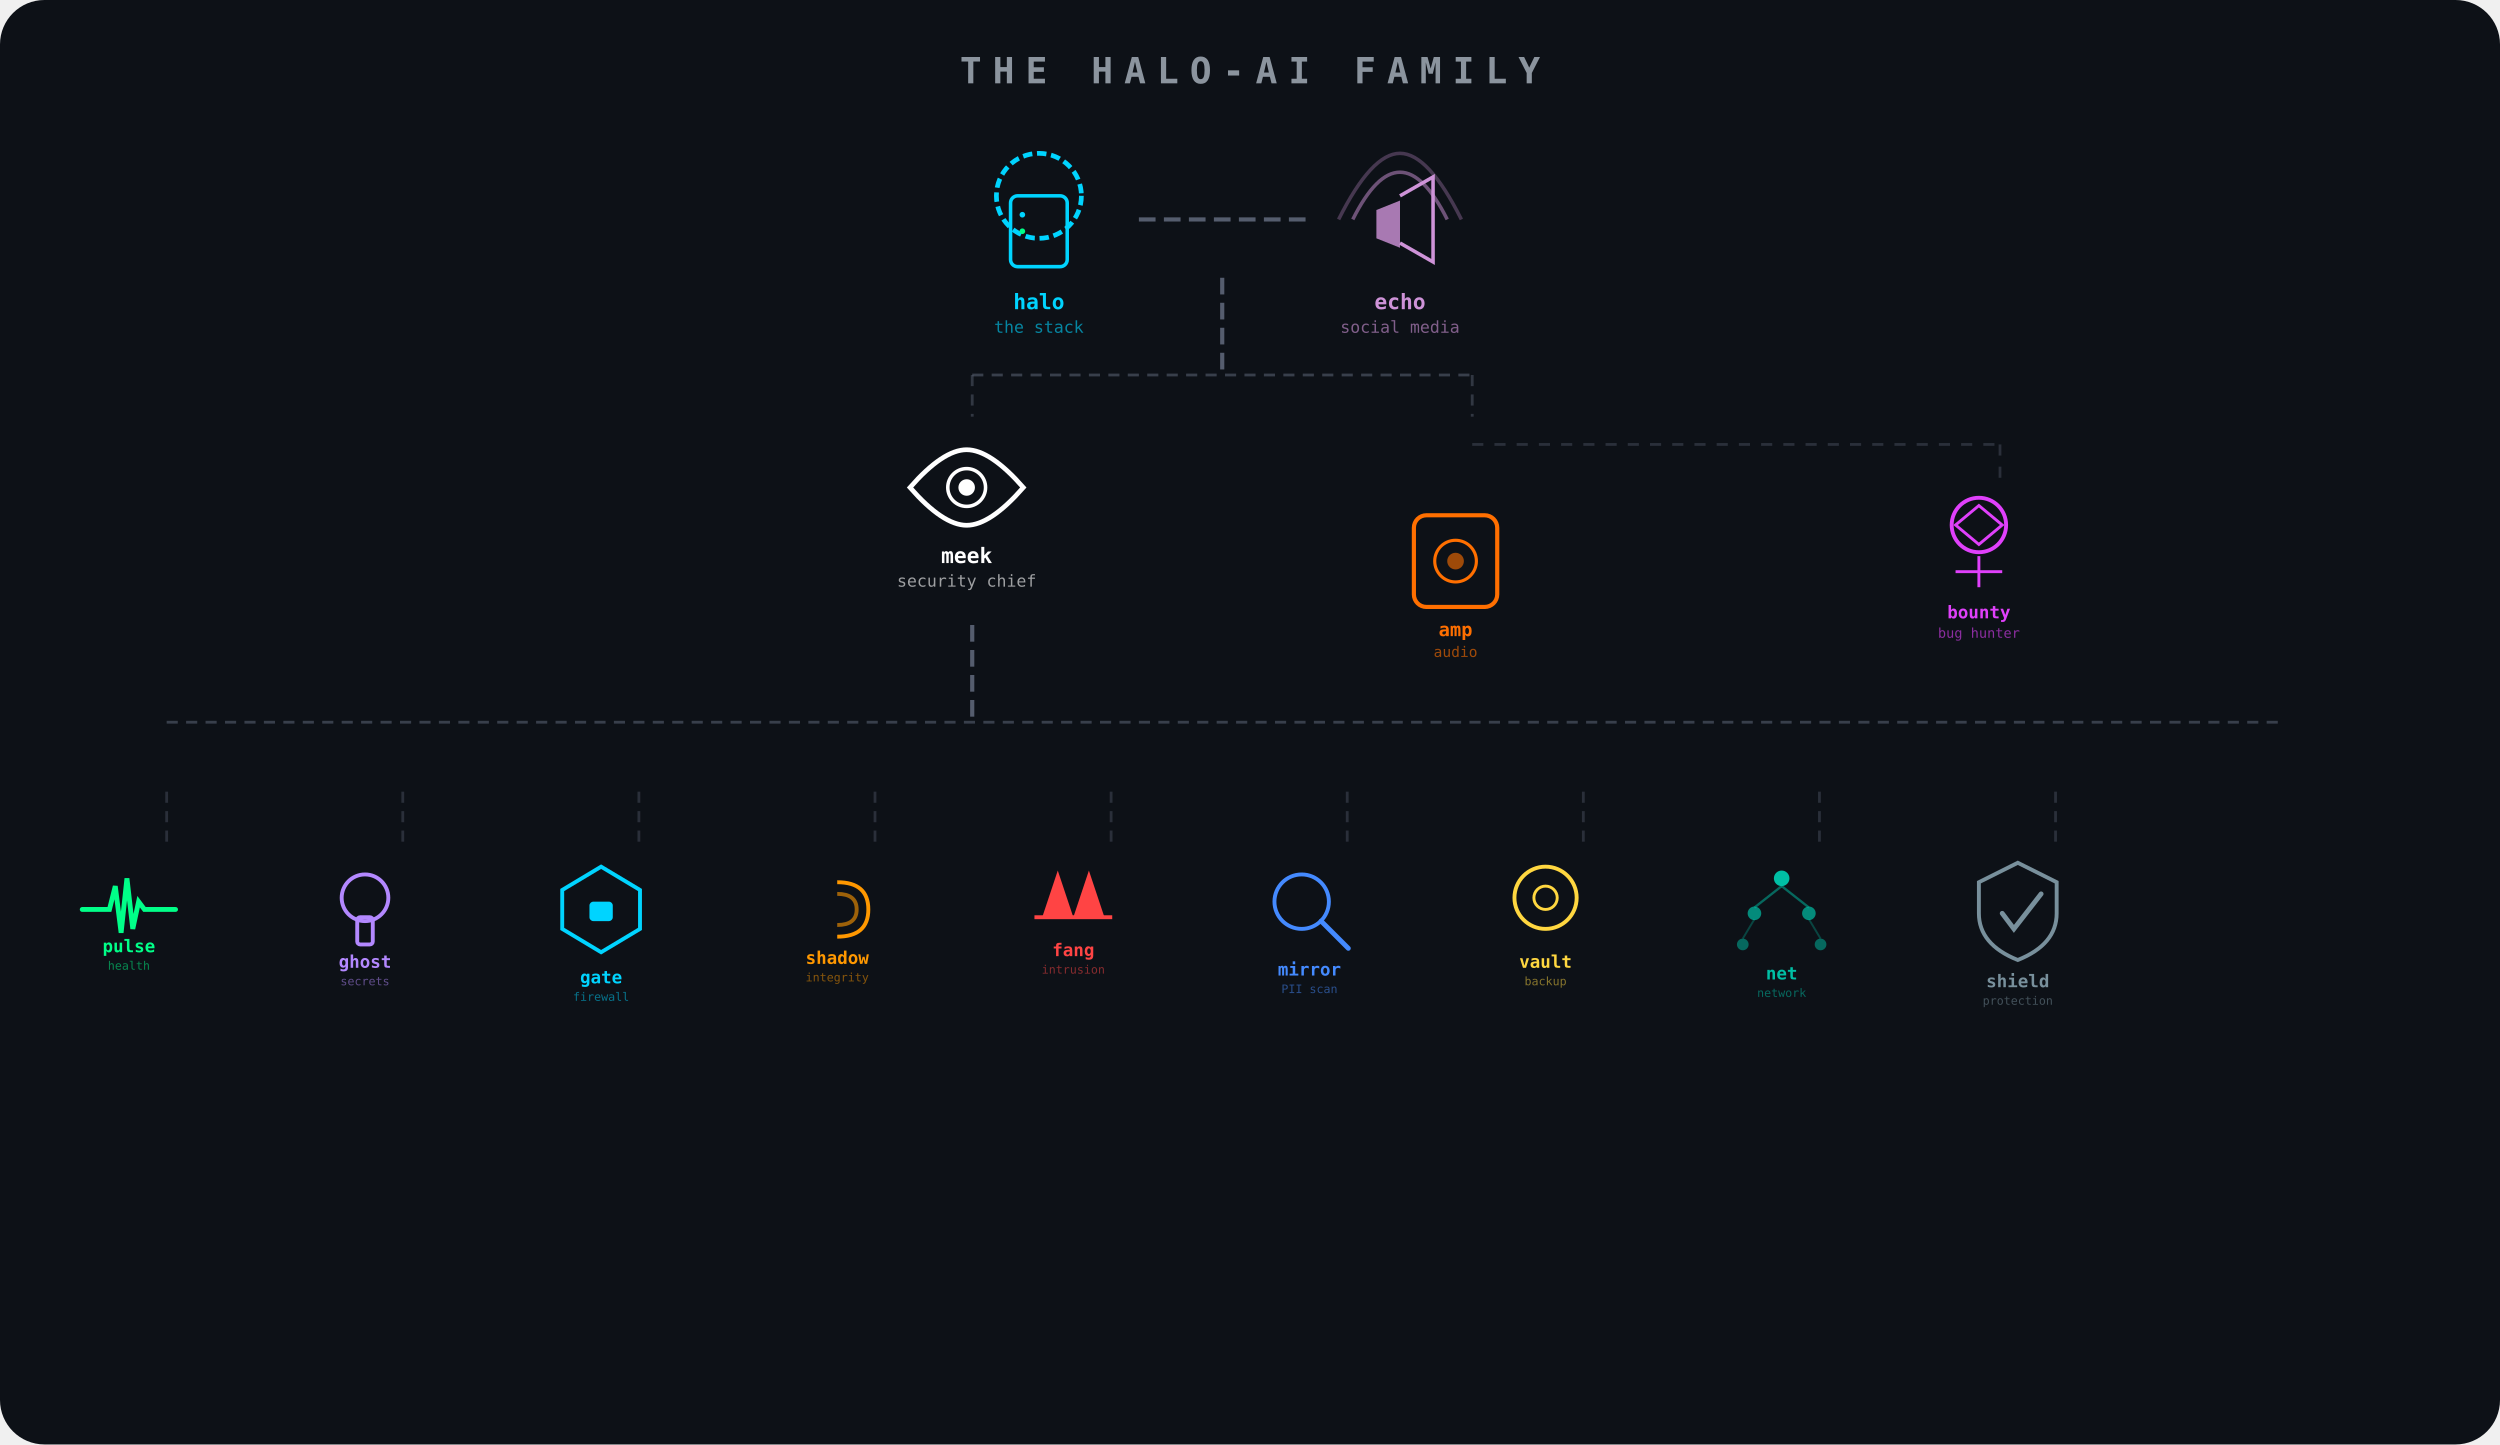
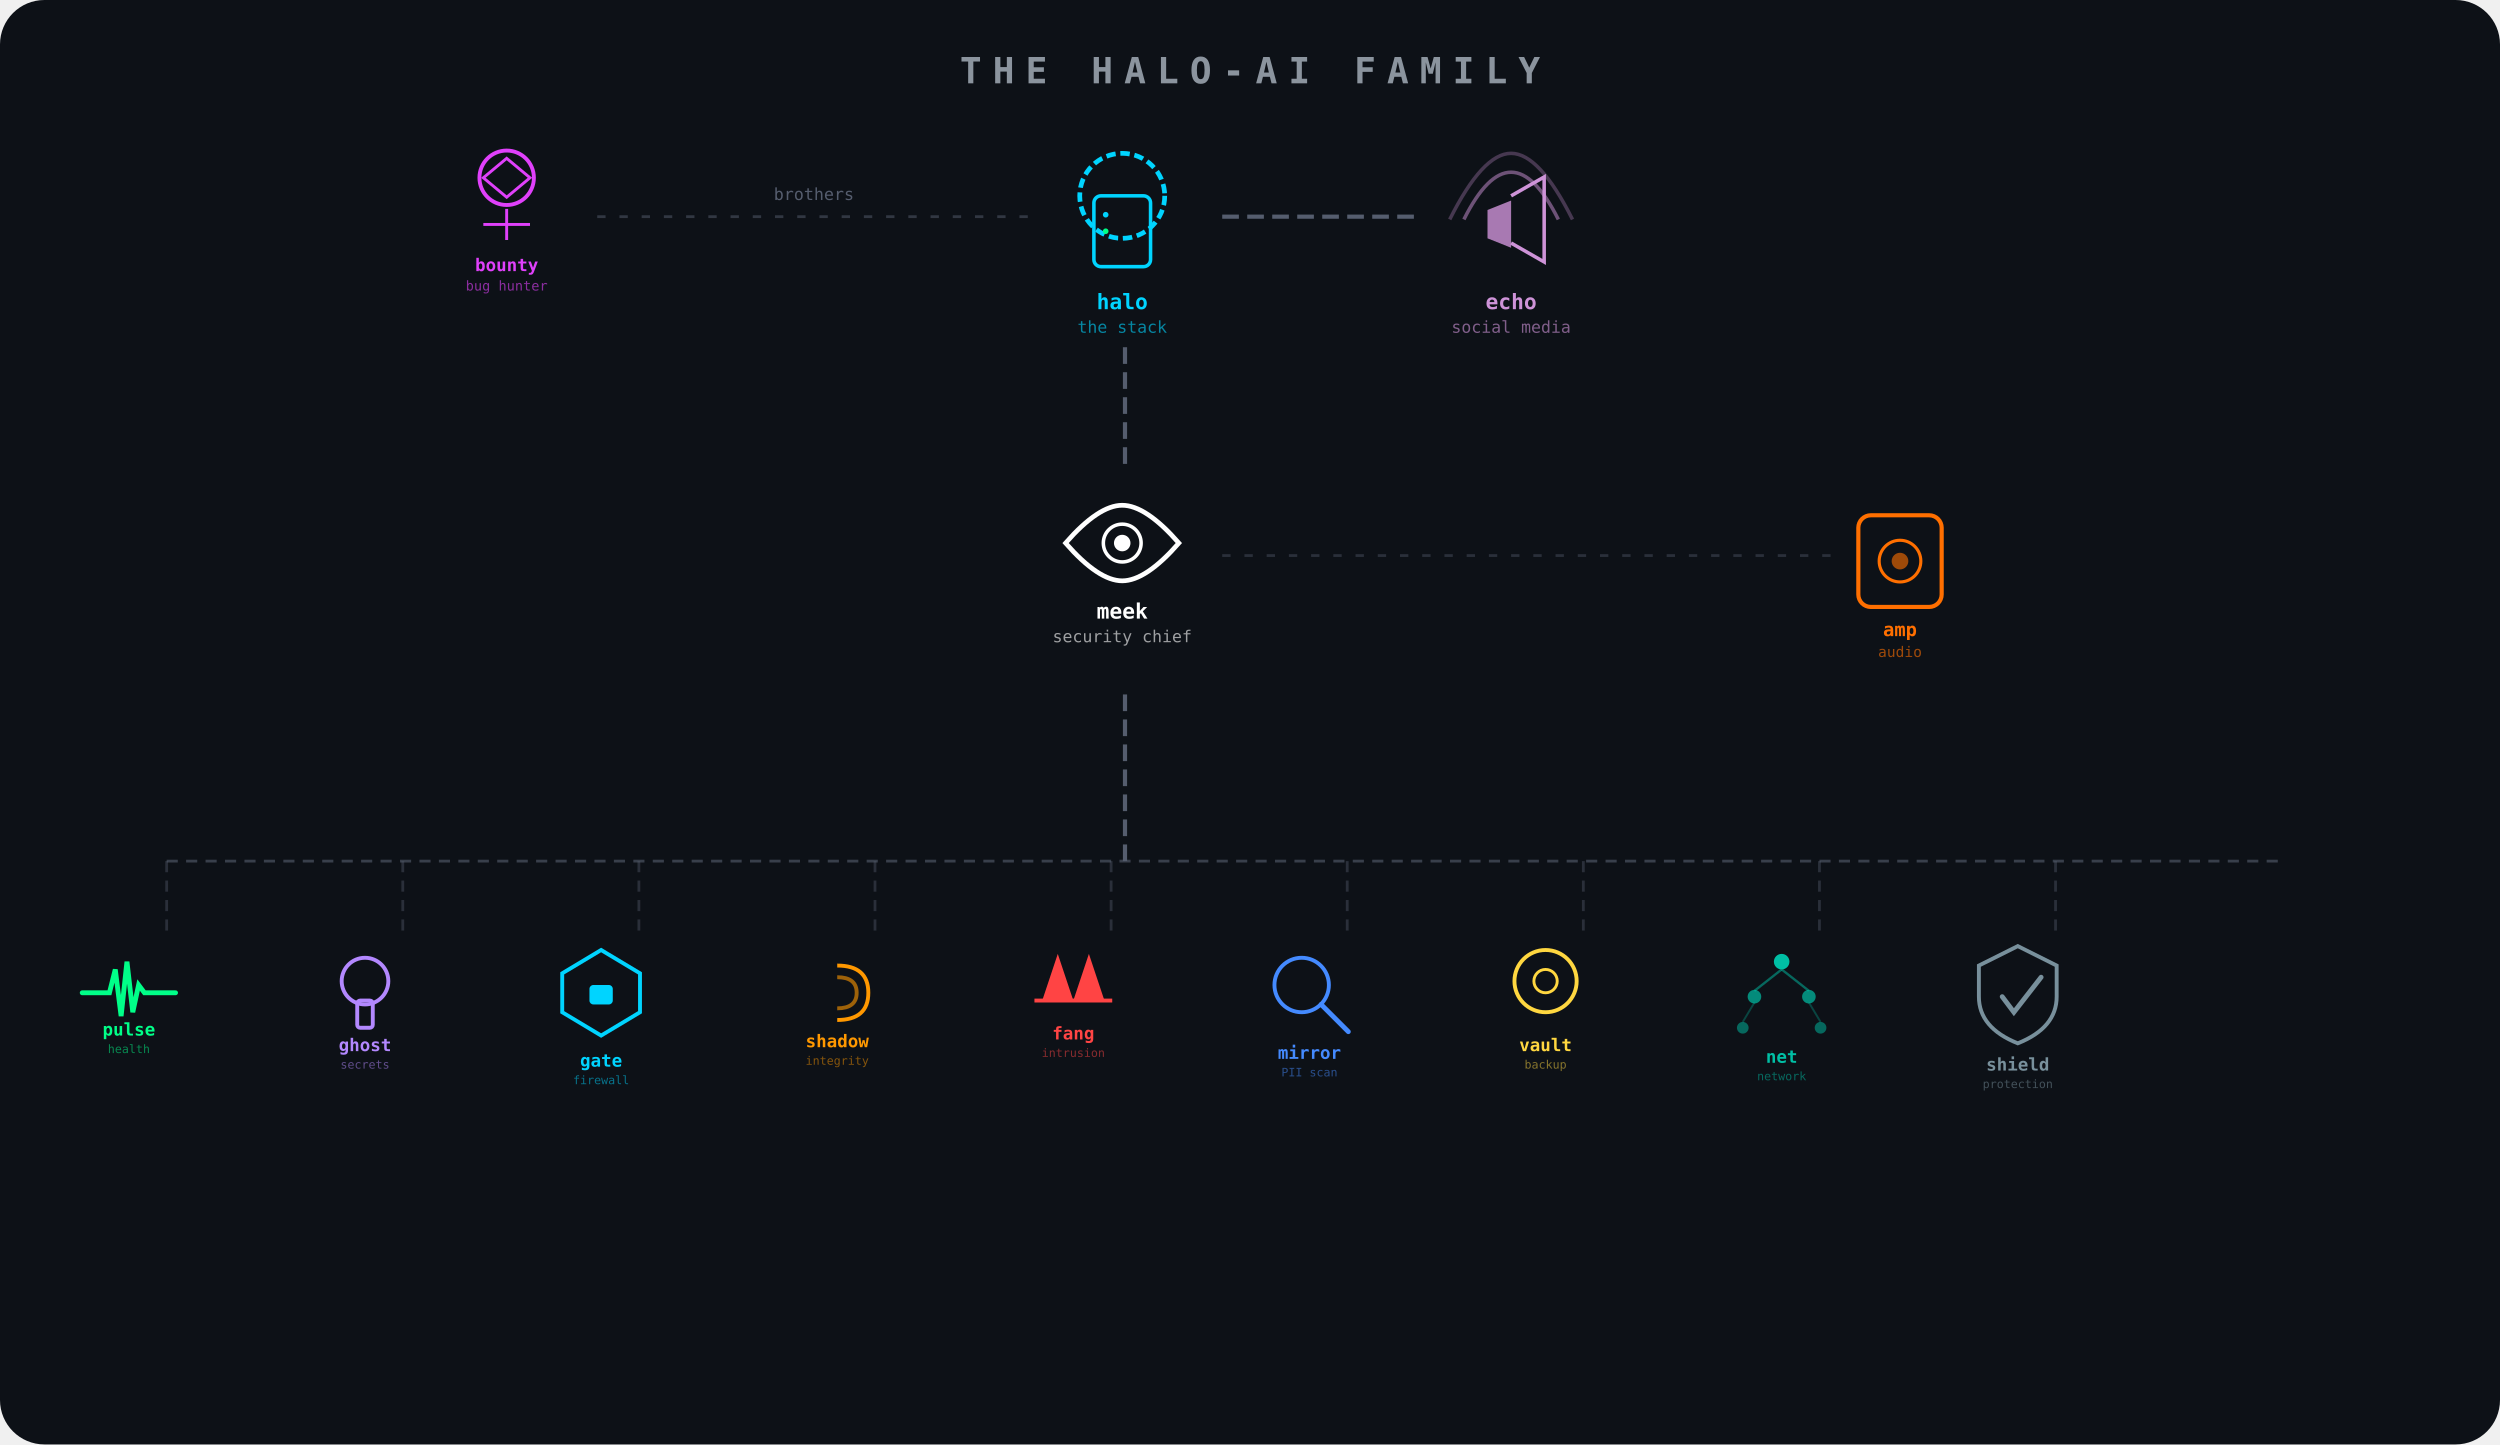
<svg xmlns="http://www.w3.org/2000/svg" viewBox="0 0 900 520" width="900" height="520">
  <rect width="900" height="520" rx="16" fill="#0d1117" />
  <text x="450" y="30" text-anchor="middle" font-family="monospace" font-size="13" fill="#8b949e" letter-spacing="4" font-weight="bold">THE HALO-AI FAMILY</text>
-   <g transform="translate(340,45) scale(0.85)">
+   <g transform="translate(160,50) scale(0.7)">
+     <circle cx="32" cy="20" r="14" fill="none" stroke="#e040fb" stroke-width="2" />
+     <path d="M20,20 L32,10 L44,20 L32,30 Z" fill="none" stroke="#e040fb" stroke-width="1.5" />
+     <line x1="32" y1="36" x2="32" y2="52" stroke="#e040fb" stroke-width="1.5" />
+     <line x1="20" y1="44" x2="44" y2="44" stroke="#e040fb" stroke-width="1.5" />
+     <text x="32" y="68" text-anchor="middle" font-family="monospace" font-size="9" fill="#e040fb" font-weight="bold">bounty</text>
+     <text x="32" y="78" text-anchor="middle" font-family="monospace" font-size="7" fill="#e040fb" opacity="0.6">bug hunter</text>
+   </g>
+   <line x1="215" y1="78" x2="370" y2="78" stroke="#555d6e" stroke-width="1" stroke-dasharray="3 5" opacity="0.5" />
+   <text x="293" y="72" text-anchor="middle" font-family="monospace" font-size="6" fill="#555d6e">brothers</text>
+   <g transform="translate(370,45) scale(0.85)">
    <circle cx="40" cy="30" r="18" fill="none" stroke="#00d4ff" stroke-width="2" stroke-dasharray="4 2" />
    <rect x="28" y="30" width="24" height="30" rx="3" fill="none" stroke="#00d4ff" stroke-width="1.5" />
    <circle cx="33" cy="38" r="1.2" fill="#00d4ff" />
    <circle cx="33" cy="45" r="1.2" fill="#00ff88" />
    <text x="40" y="78" text-anchor="middle" font-family="monospace" font-size="9" fill="#00d4ff" font-weight="bold">halo</text>
    <text x="40" y="88" text-anchor="middle" font-family="monospace" font-size="7" fill="#00d4ff" opacity="0.6">the stack</text>
  </g>
-   <line x1="410" y1="79" x2="470" y2="79" stroke="#555d6e" stroke-width="1.5" stroke-dasharray="6 3" />
-   <g transform="translate(470,45) scale(0.85)">
+   <line x1="440" y1="78" x2="510" y2="78" stroke="#555d6e" stroke-width="1.5" stroke-dasharray="6 3" />
+   <g transform="translate(510,45) scale(0.85)">
    <path d="M20,40 Q30,20 40,20 Q50,20 60,40" fill="none" stroke="#ce93d8" stroke-width="1.5" opacity="0.5" />
    <path d="M14,40 Q28,12 40,12 Q52,12 66,40" fill="none" stroke="#ce93d8" stroke-width="1.5" opacity="0.3" />
    <polygon points="30,36 30,48 40,52 40,32" fill="#ce93d8" opacity="0.8" />
    <path d="M40,30 L54,22 L54,58 L40,50" fill="none" stroke="#ce93d8" stroke-width="1.5" />
    <text x="40" y="78" text-anchor="middle" font-family="monospace" font-size="9" fill="#ce93d8" font-weight="bold">echo</text>
    <text x="40" y="88" text-anchor="middle" font-family="monospace" font-size="7" fill="#ce93d8" opacity="0.6">social media</text>
  </g>
-   <line x1="440" y1="100" x2="440" y2="135" stroke="#555d6e" stroke-width="1.5" stroke-dasharray="6 3" />
-   <line x1="350" y1="135" x2="530" y2="135" stroke="#555d6e" stroke-width="1" stroke-dasharray="4 3" opacity="0.6" />
-   <line x1="350" y1="135" x2="350" y2="150" stroke="#555d6e" stroke-width="1" stroke-dasharray="4 3" opacity="0.5" />
-   <line x1="530" y1="135" x2="530" y2="150" stroke="#555d6e" stroke-width="1" stroke-dasharray="4 3" opacity="0.5" />
-   <g transform="translate(314,150) scale(0.85)">
+   <line x1="405" y1="125" x2="405" y2="170" stroke="#555d6e" stroke-width="1.5" stroke-dasharray="6 3" />
+   <g transform="translate(370,170) scale(0.85)">
    <path d="M16,30 Q30,14 40,14 Q50,14 64,30 Q50,46 40,46 Q30,46 16,30 Z" fill="none" stroke="#ffffff" stroke-width="2" />
    <circle cx="40" cy="30" r="8" fill="none" stroke="#ffffff" stroke-width="1.5" />
    <circle cx="40" cy="30" r="3.5" fill="#ffffff" />
    <text x="40" y="62" text-anchor="middle" font-family="monospace" font-size="9" fill="#ffffff" font-weight="bold">meek</text>
    <text x="40" y="72" text-anchor="middle" font-family="monospace" font-size="7" fill="#ffffff" opacity="0.6">security chief</text>
  </g>
-   <g transform="translate(500,175) scale(0.75)">
+   <line x1="440" y1="200" x2="660" y2="200" stroke="#555d6e" stroke-width="1" stroke-dasharray="3 5" opacity="0.4" />
+   <g transform="translate(660,175) scale(0.75)">
    <rect x="12" y="14" width="40" height="44" rx="6" fill="none" stroke="#ff6f00" stroke-width="2" />
    <circle cx="32" cy="36" r="10" fill="none" stroke="#ff6f00" stroke-width="1.5" />
    <circle cx="32" cy="36" r="4" fill="#ff6f00" opacity="0.6" />
    <text x="32" y="72" text-anchor="middle" font-family="monospace" font-size="9" fill="#ff6f00" font-weight="bold">amp</text>
    <text x="32" y="82" text-anchor="middle" font-family="monospace" font-size="7" fill="#ff6f00" opacity="0.6">audio</text>
  </g>
-   <line x1="530" y1="160" x2="720" y2="160" stroke="#555d6e" stroke-width="1" stroke-dasharray="4 4" opacity="0.4" />
-   <line x1="720" y1="160" x2="720" y2="175" stroke="#555d6e" stroke-width="1" stroke-dasharray="4 4" opacity="0.4" />
-   <g transform="translate(690,175) scale(0.7)">
-     <circle cx="32" cy="20" r="14" fill="none" stroke="#e040fb" stroke-width="2" />
-     <path d="M20,20 L32,10 L44,20 L32,30 Z" fill="none" stroke="#e040fb" stroke-width="1.5" />
-     <line x1="32" y1="36" x2="32" y2="52" stroke="#e040fb" stroke-width="1.5" />
-     <line x1="20" y1="44" x2="44" y2="44" stroke="#e040fb" stroke-width="1.5" />
-     <text x="32" y="68" text-anchor="middle" font-family="monospace" font-size="9" fill="#e040fb" font-weight="bold">bounty</text>
-     <text x="32" y="78" text-anchor="middle" font-family="monospace" font-size="7" fill="#e040fb" opacity="0.6">bug hunter</text>
-   </g>
-   <line x1="350" y1="225" x2="350" y2="260" stroke="#555d6e" stroke-width="1.5" stroke-dasharray="6 3" />
-   <line x1="60" y1="260" x2="820" y2="260" stroke="#555d6e" stroke-width="1" stroke-dasharray="4 3" opacity="0.6" />
-   <line x1="60" y1="285" x2="60" y2="305" stroke="#555d6e" stroke-width="1" stroke-dasharray="4 3" opacity="0.4" />
-   <g transform="translate(24,305) scale(0.7)">
+   <line x1="405" y1="250" x2="405" y2="310" stroke="#555d6e" stroke-width="1.5" stroke-dasharray="6 3" />
+   <line x1="60" y1="310" x2="820" y2="310" stroke="#555d6e" stroke-width="1" stroke-dasharray="4 3" opacity="0.6" />
+   <line x1="60" y1="310" x2="60" y2="335" stroke="#555d6e" stroke-width="1" stroke-dasharray="4 3" opacity="0.4" />
+   <g transform="translate(24,335) scale(0.7)">
    <polyline points="8,32 18,32 22,32 25,20 28,44 31,16 34,42 37,28 40,32 56,32" fill="none" stroke="#00ff88" stroke-width="2.5" stroke-linecap="round" />
    <text x="32" y="54" text-anchor="middle" font-family="monospace" font-size="9" fill="#00ff88" font-weight="bold">pulse</text>
    <text x="32" y="63" text-anchor="middle" font-family="monospace" font-size="6" fill="#00ff88" opacity="0.5">health</text>
  </g>
-   <line x1="145" y1="285" x2="145" y2="305" stroke="#555d6e" stroke-width="1" stroke-dasharray="4 3" opacity="0.4" />
-   <g transform="translate(109,305) scale(0.7)">
+   <line x1="145" y1="310" x2="145" y2="335" stroke="#555d6e" stroke-width="1" stroke-dasharray="4 3" opacity="0.4" />
+   <g transform="translate(109,335) scale(0.7)">
    <circle cx="32" cy="26" r="12" fill="none" stroke="#b388ff" stroke-width="2" />
    <rect x="28" y="36" width="8" height="14" rx="1.5" fill="none" stroke="#b388ff" stroke-width="2" />
    <text x="32" y="62" text-anchor="middle" font-family="monospace" font-size="9" fill="#b388ff" font-weight="bold">ghost</text>
    <text x="32" y="71" text-anchor="middle" font-family="monospace" font-size="6" fill="#b388ff" opacity="0.5">secrets</text>
  </g>
-   <line x1="230" y1="285" x2="230" y2="305" stroke="#555d6e" stroke-width="1" stroke-dasharray="4 3" opacity="0.4" />
-   <g transform="translate(194,305) scale(0.7)">
+   <line x1="230" y1="310" x2="230" y2="335" stroke="#555d6e" stroke-width="1" stroke-dasharray="4 3" opacity="0.4" />
+   <g transform="translate(194,335) scale(0.7)">
    <polygon points="32,10 52,22 52,42 32,54 12,42 12,22" fill="none" stroke="#00d4ff" stroke-width="2" />
    <rect x="26" y="28" width="12" height="10" rx="2" fill="#00d4ff" />
    <text x="32" y="70" text-anchor="middle" font-family="monospace" font-size="9" fill="#00d4ff" font-weight="bold">gate</text>
    <text x="32" y="79" text-anchor="middle" font-family="monospace" font-size="6" fill="#00d4ff" opacity="0.5">firewall</text>
  </g>
-   <line x1="315" y1="285" x2="315" y2="305" stroke="#555d6e" stroke-width="1" stroke-dasharray="4 3" opacity="0.4" />
-   <g transform="translate(279,305) scale(0.7)">
+   <line x1="315" y1="310" x2="315" y2="335" stroke="#555d6e" stroke-width="1" stroke-dasharray="4 3" opacity="0.4" />
+   <g transform="translate(279,335) scale(0.7)">
    <path d="M32,18 Q48,18 48,32 Q48,46 32,46" fill="none" stroke="#ff9800" stroke-width="2" />
    <path d="M32,24 Q42,24 42,32 Q42,40 32,40" fill="none" stroke="#ff9800" stroke-width="2" opacity="0.6" />
    <text x="32" y="60" text-anchor="middle" font-family="monospace" font-size="9" fill="#ff9800" font-weight="bold">shadow</text>
    <text x="32" y="69" text-anchor="middle" font-family="monospace" font-size="6" fill="#ff9800" opacity="0.5">integrity</text>
  </g>
-   <line x1="400" y1="285" x2="400" y2="305" stroke="#555d6e" stroke-width="1" stroke-dasharray="4 3" opacity="0.4" />
-   <g transform="translate(364,305) scale(0.7)">
+   <line x1="400" y1="310" x2="400" y2="335" stroke="#555d6e" stroke-width="1" stroke-dasharray="4 3" opacity="0.4" />
+   <g transform="translate(364,335) scale(0.7)">
    <polygon points="24,12 32,36 16,36" fill="#ff4444" />
    <polygon points="40,12 48,36 32,36" fill="#ff4444" />
    <line x1="12" y1="36" x2="52" y2="36" stroke="#ff4444" stroke-width="2" />
    <text x="32" y="56" text-anchor="middle" font-family="monospace" font-size="9" fill="#ff4444" font-weight="bold">fang</text>
    <text x="32" y="65" text-anchor="middle" font-family="monospace" font-size="6" fill="#ff4444" opacity="0.5">intrusion</text>
  </g>
-   <line x1="485" y1="285" x2="485" y2="305" stroke="#555d6e" stroke-width="1" stroke-dasharray="4 3" opacity="0.4" />
-   <g transform="translate(449,305) scale(0.7)">
+   <line x1="485" y1="310" x2="485" y2="335" stroke="#555d6e" stroke-width="1" stroke-dasharray="4 3" opacity="0.4" />
+   <g transform="translate(449,335) scale(0.7)">
    <circle cx="28" cy="28" r="14" fill="none" stroke="#448aff" stroke-width="2" />
    <line x1="38" y1="38" x2="52" y2="52" stroke="#448aff" stroke-width="2.5" stroke-linecap="round" />
    <text x="32" y="66" text-anchor="middle" font-family="monospace" font-size="9" fill="#448aff" font-weight="bold">mirror</text>
    <text x="32" y="75" text-anchor="middle" font-family="monospace" font-size="6" fill="#448aff" opacity="0.5">PII scan</text>
  </g>
-   <line x1="570" y1="285" x2="570" y2="305" stroke="#555d6e" stroke-width="1" stroke-dasharray="4 3" opacity="0.4" />
-   <g transform="translate(534,305) scale(0.7)">
+   <line x1="570" y1="310" x2="570" y2="335" stroke="#555d6e" stroke-width="1" stroke-dasharray="4 3" opacity="0.4" />
+   <g transform="translate(534,335) scale(0.7)">
    <circle cx="32" cy="26" r="16" fill="none" stroke="#ffd740" stroke-width="2" />
    <circle cx="32" cy="26" r="6" fill="none" stroke="#ffd740" stroke-width="1.5" />
    <text x="32" y="62" text-anchor="middle" font-family="monospace" font-size="9" fill="#ffd740" font-weight="bold">vault</text>
    <text x="32" y="71" text-anchor="middle" font-family="monospace" font-size="6" fill="#ffd740" opacity="0.5">backup</text>
  </g>
-   <line x1="655" y1="285" x2="655" y2="305" stroke="#555d6e" stroke-width="1" stroke-dasharray="4 3" opacity="0.4" />
-   <g transform="translate(619,305) scale(0.7)">
+   <line x1="655" y1="310" x2="655" y2="335" stroke="#555d6e" stroke-width="1" stroke-dasharray="4 3" opacity="0.4" />
+   <g transform="translate(619,335) scale(0.7)">
    <circle cx="32" cy="16" r="4" fill="#00bfa5" />
    <circle cx="18" cy="34" r="3.5" fill="#00bfa5" opacity="0.7" />
    <circle cx="46" cy="34" r="3.5" fill="#00bfa5" opacity="0.7" />
    <circle cx="12" cy="50" r="3" fill="#00bfa5" opacity="0.5" />
    <circle cx="52" cy="50" r="3" fill="#00bfa5" opacity="0.5" />
    <line x1="32" y1="20" x2="18" y2="31" stroke="#00bfa5" stroke-width="1.2" opacity="0.5" />
    <line x1="32" y1="20" x2="46" y2="31" stroke="#00bfa5" stroke-width="1.2" opacity="0.5" />
    <line x1="18" y1="37" x2="12" y2="47" stroke="#00bfa5" stroke-width="1" opacity="0.3" />
    <line x1="46" y1="37" x2="52" y2="47" stroke="#00bfa5" stroke-width="1" opacity="0.3" />
    <text x="32" y="68" text-anchor="middle" font-family="monospace" font-size="9" fill="#00bfa5" font-weight="bold">net</text>
    <text x="32" y="77" text-anchor="middle" font-family="monospace" font-size="6" fill="#00bfa5" opacity="0.5">network</text>
  </g>
-   <line x1="740" y1="285" x2="740" y2="305" stroke="#555d6e" stroke-width="1" stroke-dasharray="4 3" opacity="0.4" />
-   <g transform="translate(704,305) scale(0.7)">
+   <line x1="740" y1="310" x2="740" y2="335" stroke="#555d6e" stroke-width="1" stroke-dasharray="4 3" opacity="0.4" />
+   <g transform="translate(704,335) scale(0.7)">
    <path d="M32,8 L52,18 L52,34 Q52,50 32,58 Q12,50 12,34 L12,18 Z" fill="none" stroke="#78909c" stroke-width="2" />
    <polyline points="24,34 30,42 44,24" fill="none" stroke="#78909c" stroke-width="2.5" stroke-linecap="round" />
    <text x="32" y="72" text-anchor="middle" font-family="monospace" font-size="9" fill="#78909c" font-weight="bold">shield</text>
    <text x="32" y="81" text-anchor="middle" font-family="monospace" font-size="6" fill="#78909c" opacity="0.5">protection</text>
  </g>
</svg>
